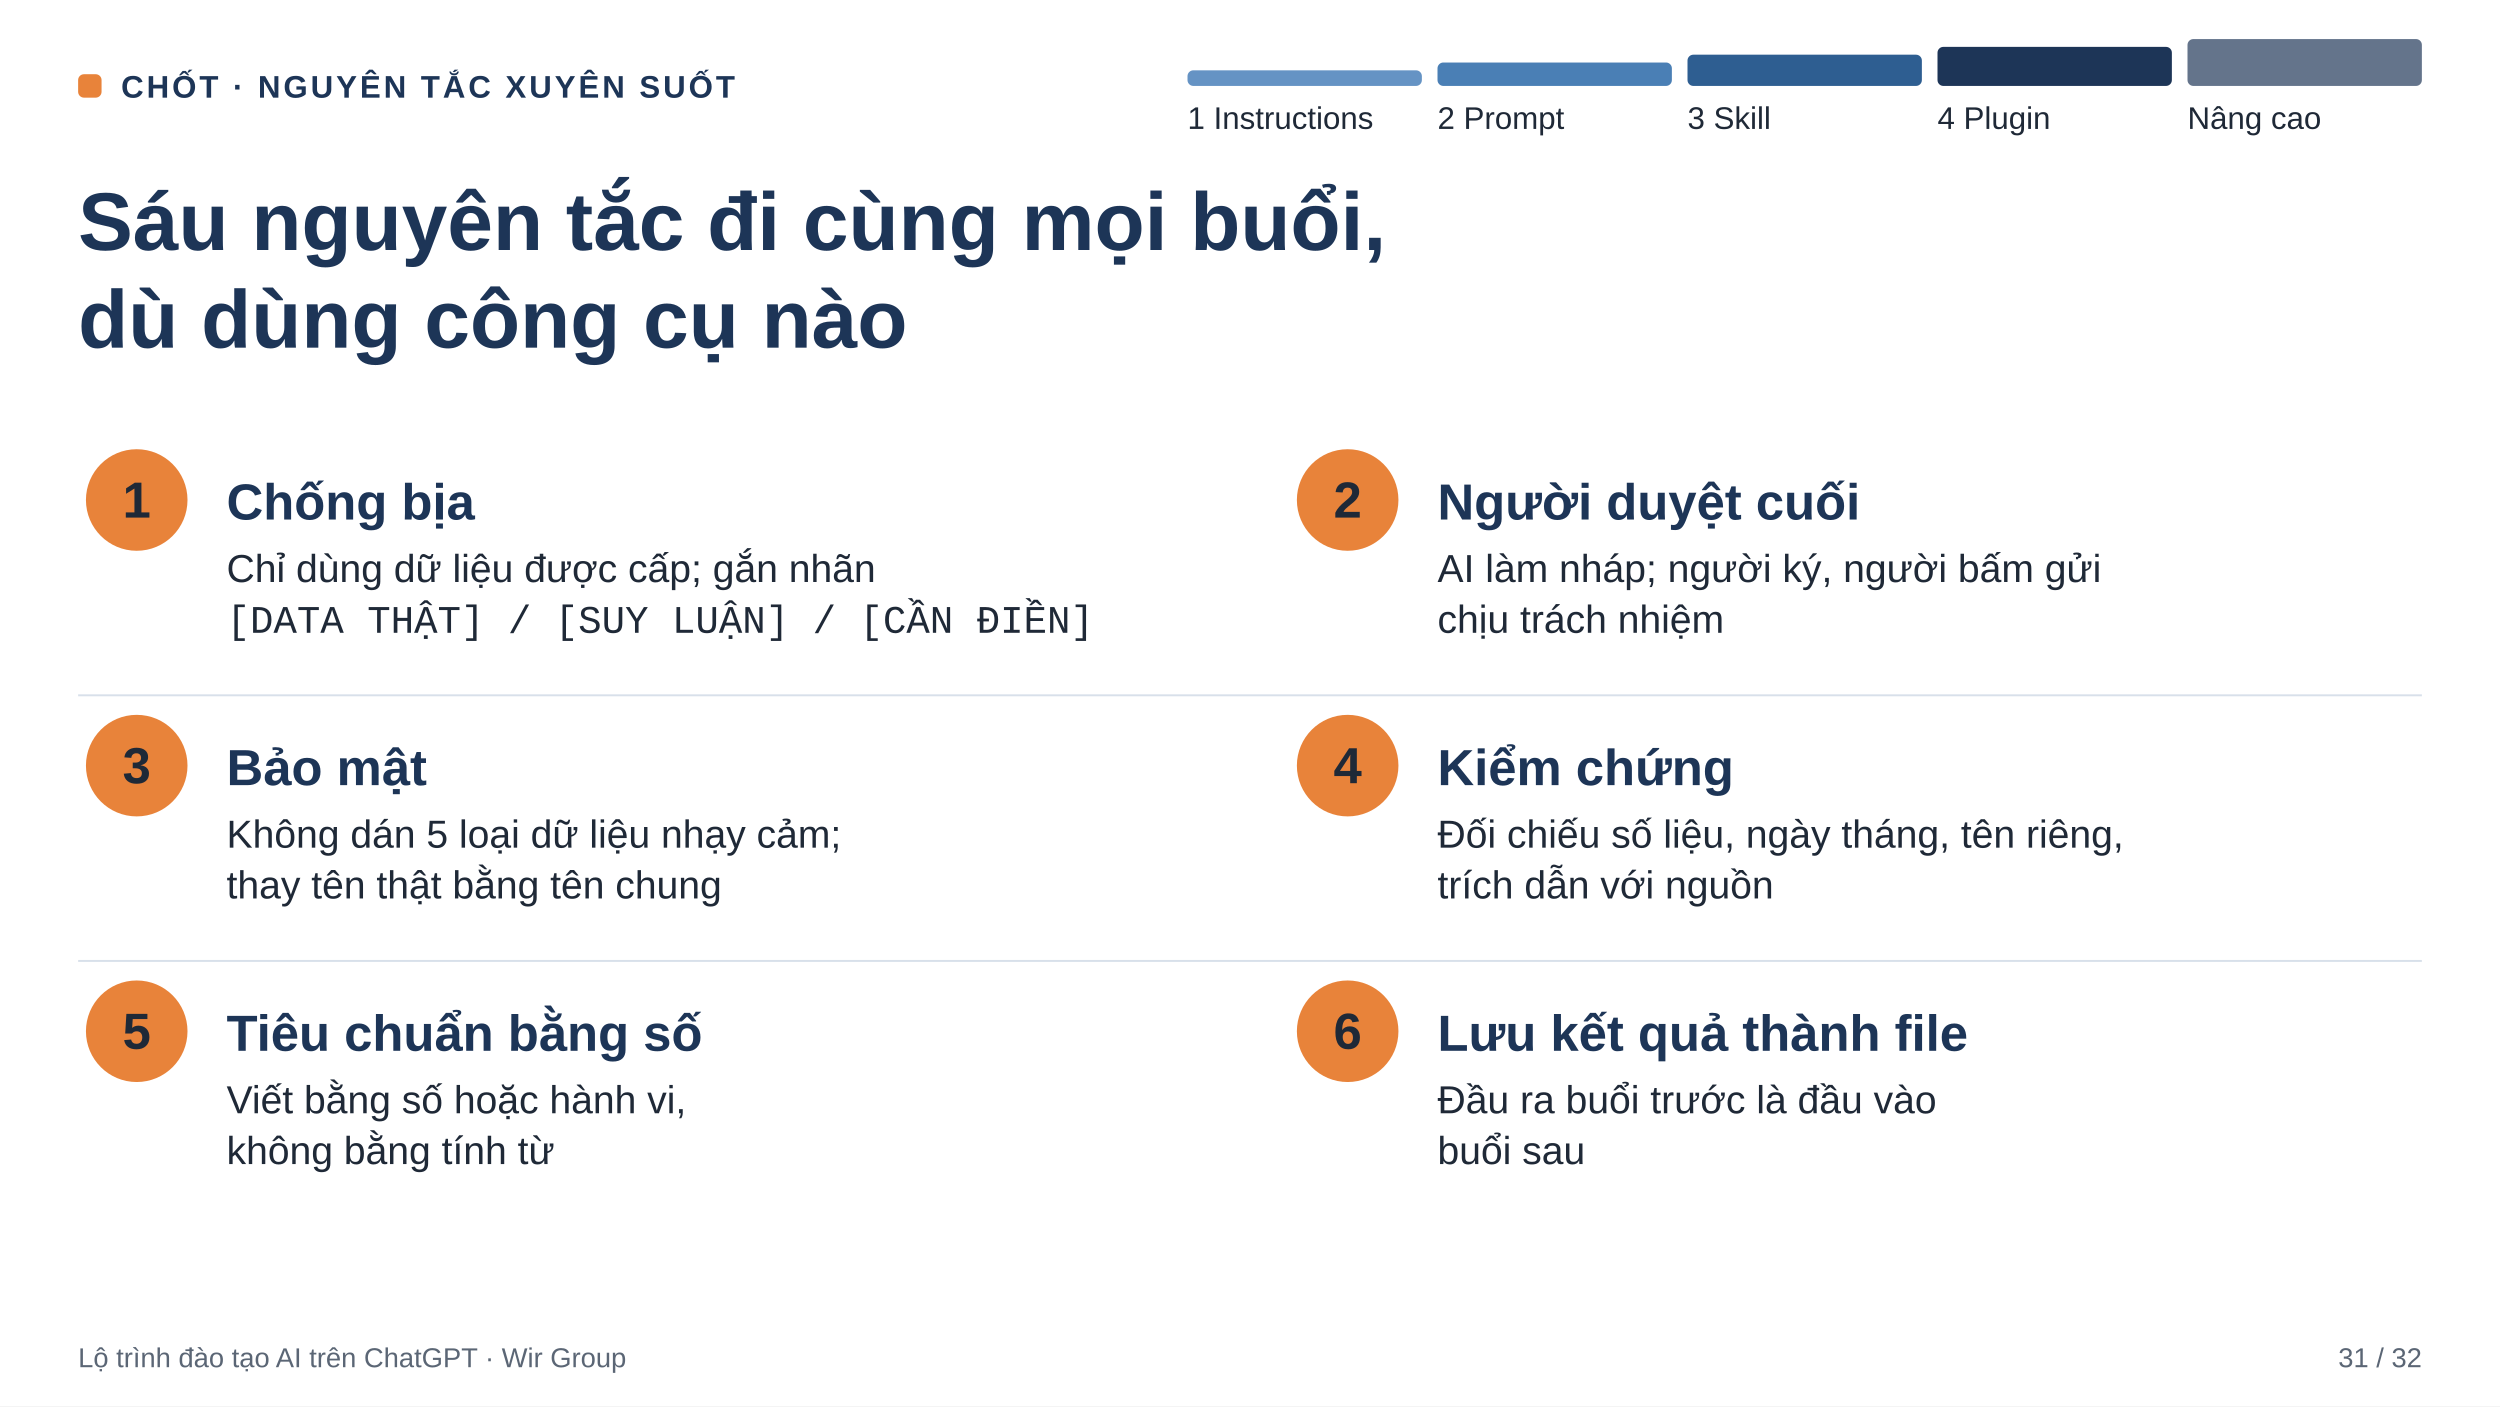
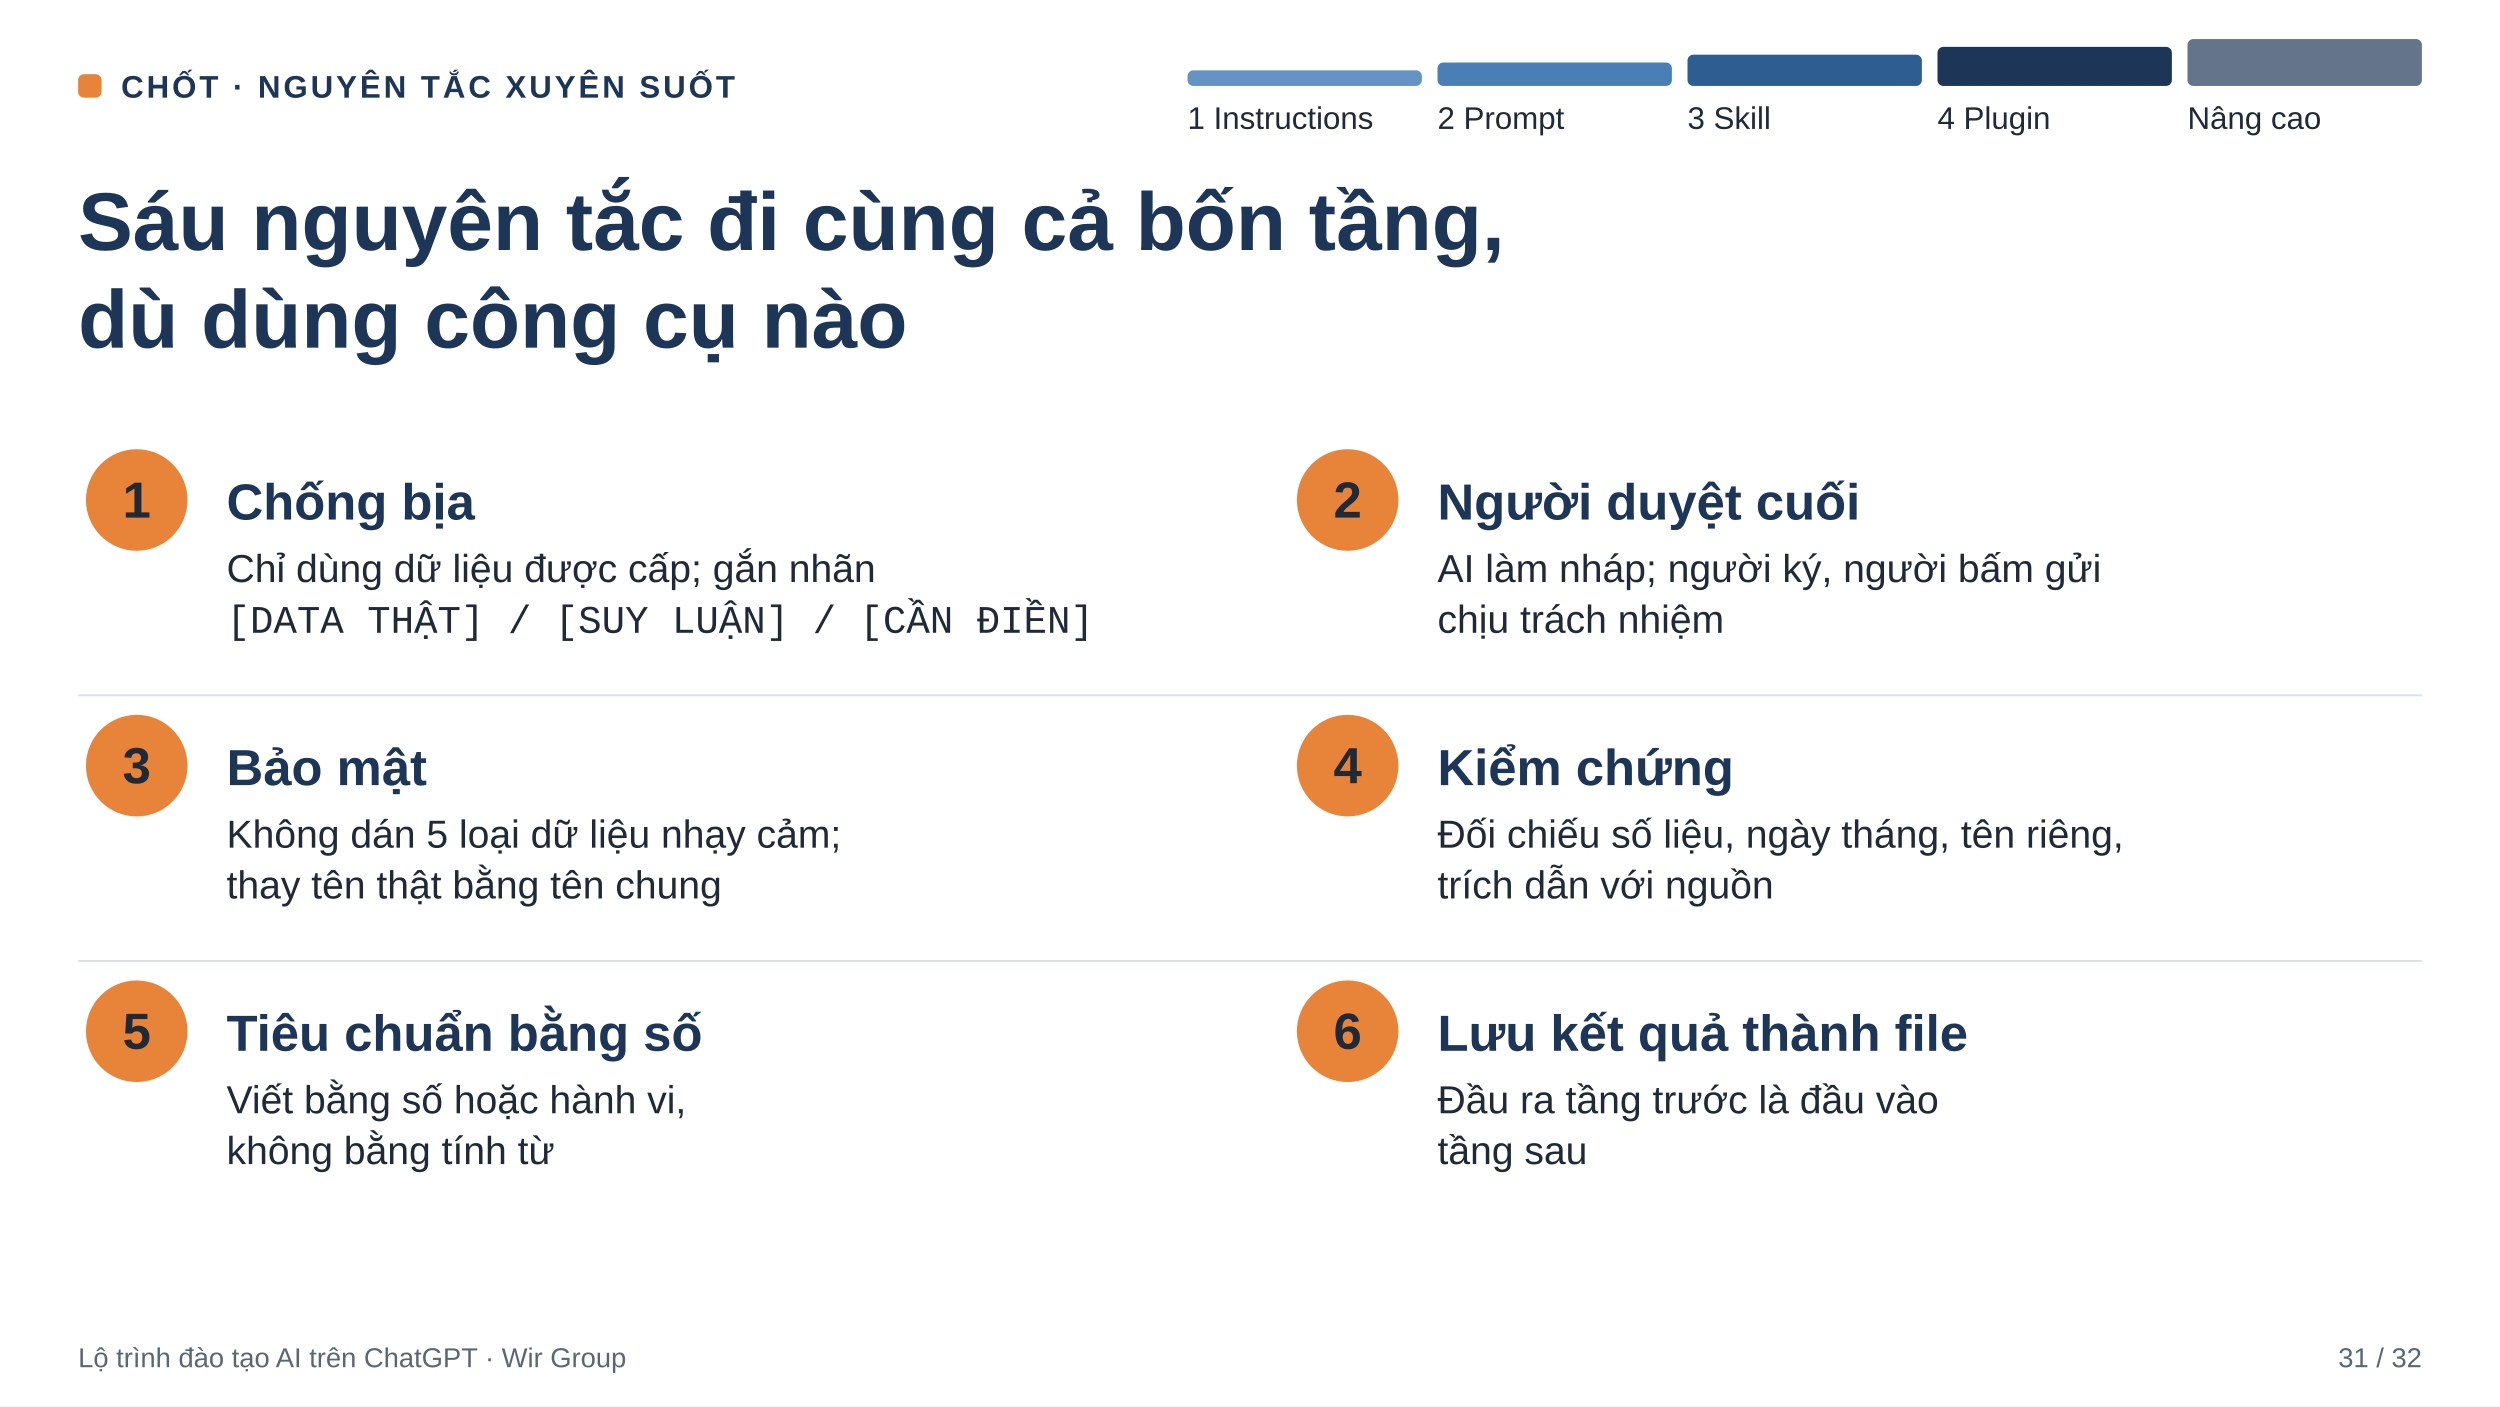
<svg xmlns="http://www.w3.org/2000/svg" viewBox="0 0 1280 720" width="1280" height="720" font-family="Aptos, 'Segoe UI', Arial, sans-serif" data-pptx-page-role="content">
  <rect id="bg" data-pptx-role="background" x="0" y="0" width="1280" height="720" fill="#FFFFFF" />
  <g id="section-kicker" data-pptx-role="chrome" data-pptx-bounds="40 30 540 30">
    <rect x="40" y="38" width="12" height="12" rx="3" fill="#E8833A" />
    <text x="62" y="50" font-size="16" font-weight="bold" letter-spacing="1.5" fill="#1D3557">CHỐT · NGUYÊN TẮC XUYÊN SUỐT</text>
  </g>
  <g id="roadmap-tracker" data-pptx-role="chrome" data-pptx-bounds="600 14 640 62">
    <rect x="608" y="36" width="120" height="8" rx="3" fill="#6593C4" />
    <rect x="736" y="32" width="120" height="12" rx="3" fill="#4A7FB5" />
    <rect x="864" y="28" width="120" height="16" rx="3" fill="#2E5E91" />
    <rect x="992" y="24" width="120" height="20" rx="3" fill="#1D3557" />
    <rect x="1120" y="20" width="120" height="24" rx="3" fill="#64748B" />
    <text x="608" y="66" font-size="16" fill="#1F2937">1 Instructions</text>
    <text x="736" y="66" font-size="16" fill="#1F2937">2 Prompt</text>
    <text x="864" y="66" font-size="16" fill="#1F2937">3 Skill</text>
    <text x="992" y="66" font-size="16" fill="#1F2937">4 Plugin</text>
    <text x="1120" y="66" font-size="16" fill="#1F2937">Nâng cao</text>
  </g>
-   <text font-size="42" font-weight="bold" fill="#1D3557" x="40" y="128">Sáu nguyên tắc đi cùng mọi buổi,</text>
+   <text font-size="42" font-weight="bold" fill="#1D3557" x="40" y="128">Sáu nguyên tắc đi cùng cả bốn tầng,</text>
  <text font-size="42" font-weight="bold" fill="#1D3557" x="40" y="178">dù dùng công cụ nào</text>
  <g id="principle-1" data-pptx-bounds="40 226 580 124">
    <circle cx="70" cy="256" r="26" fill="#E8833A" />
    <text x="70" y="265" font-size="26" font-weight="bold" text-anchor="middle" fill="#1F2937">1</text>
    <text x="116" y="266" font-size="26" font-weight="bold" fill="#1D3557">Chống bịa</text>
    <text font-size="20" fill="#1F2937" x="116" y="298">Chỉ dùng dữ liệu được cấp; gắn nhãn</text>
    <text font-size="20" fill="#1F2937" x="116" y="324" font-family="Consolas, 'Courier New', monospace">[DATA THẬT] / [SUY LUẬN] / [CẦN ĐIỀN]</text>
  </g>
  <g id="principle-2" data-pptx-bounds="660 226 580 124">
    <circle cx="690" cy="256" r="26" fill="#E8833A" />
    <text x="690" y="265" font-size="26" font-weight="bold" text-anchor="middle" fill="#1F2937">2</text>
    <text x="736" y="266" font-size="26" font-weight="bold" fill="#1D3557">Người duyệt cuối</text>
    <text font-size="20" fill="#1F2937" x="736" y="298">AI làm nháp; người ký, người bấm gửi</text>
    <text font-size="20" fill="#1F2937" x="736" y="324">chịu trách nhiệm</text>
  </g>
  <line id="row-rule-1" data-pptx-role="decoration" x1="40" y1="356" x2="1240" y2="356" stroke="#D8E0EA" stroke-width="1" />
  <g id="principle-3" data-pptx-bounds="40 362 580 124">
    <circle cx="70" cy="392" r="26" fill="#E8833A" />
    <text x="70" y="401" font-size="26" font-weight="bold" text-anchor="middle" fill="#1F2937">3</text>
    <text x="116" y="402" font-size="26" font-weight="bold" fill="#1D3557">Bảo mật</text>
    <text font-size="20" fill="#1F2937" x="116" y="434">Không dán 5 loại dữ liệu nhạy cảm;</text>
    <text font-size="20" fill="#1F2937" x="116" y="460">thay tên thật bằng tên chung</text>
  </g>
  <g id="principle-4" data-pptx-bounds="660 362 580 124">
    <circle cx="690" cy="392" r="26" fill="#E8833A" />
    <text x="690" y="401" font-size="26" font-weight="bold" text-anchor="middle" fill="#1F2937">4</text>
    <text x="736" y="402" font-size="26" font-weight="bold" fill="#1D3557">Kiểm chứng</text>
    <text font-size="20" fill="#1F2937" x="736" y="434">Đối chiếu số liệu, ngày tháng, tên riêng,</text>
    <text font-size="20" fill="#1F2937" x="736" y="460">trích dẫn với nguồn</text>
  </g>
  <line id="row-rule-2" data-pptx-role="decoration" x1="40" y1="492" x2="1240" y2="492" stroke="#D8E0EA" stroke-width="1" />
  <g id="principle-5" data-pptx-bounds="40 498 580 124">
    <circle cx="70" cy="528" r="26" fill="#E8833A" />
    <text x="70" y="537" font-size="26" font-weight="bold" text-anchor="middle" fill="#1F2937">5</text>
    <text x="116" y="538" font-size="26" font-weight="bold" fill="#1D3557">Tiêu chuẩn bằng số</text>
    <text font-size="20" fill="#1F2937" x="116" y="570">Viết bằng số hoặc hành vi,</text>
    <text font-size="20" fill="#1F2937" x="116" y="596">không bằng tính từ</text>
  </g>
  <g id="principle-6" data-pptx-bounds="660 498 580 124">
    <circle cx="690" cy="528" r="26" fill="#E8833A" />
    <text x="690" y="537" font-size="26" font-weight="bold" text-anchor="middle" fill="#1F2937">6</text>
    <text x="736" y="538" font-size="26" font-weight="bold" fill="#1D3557">Lưu kết quả thành file</text>
-     <text font-size="20" fill="#1F2937" x="736" y="570">Đầu ra buổi trước là đầu vào</text>
-     <text font-size="20" fill="#1F2937" x="736" y="596">buổi sau</text>
+     <text font-size="20" fill="#1F2937" x="736" y="570">Đầu ra tầng trước là đầu vào</text>
+     <text font-size="20" fill="#1F2937" x="736" y="596">tầng sau</text>
  </g>
  <text id="footer-course" data-pptx-role="footer" x="40" y="700" font-size="14" fill="#5B6675">Lộ trình đào tạo AI trên ChatGPT · Wir Group</text>
  <text id="page-number" data-pptx-role="page-number" x="1240" y="700" font-size="14" text-anchor="end" fill="#5B6675">31 / 32</text>
</svg>
